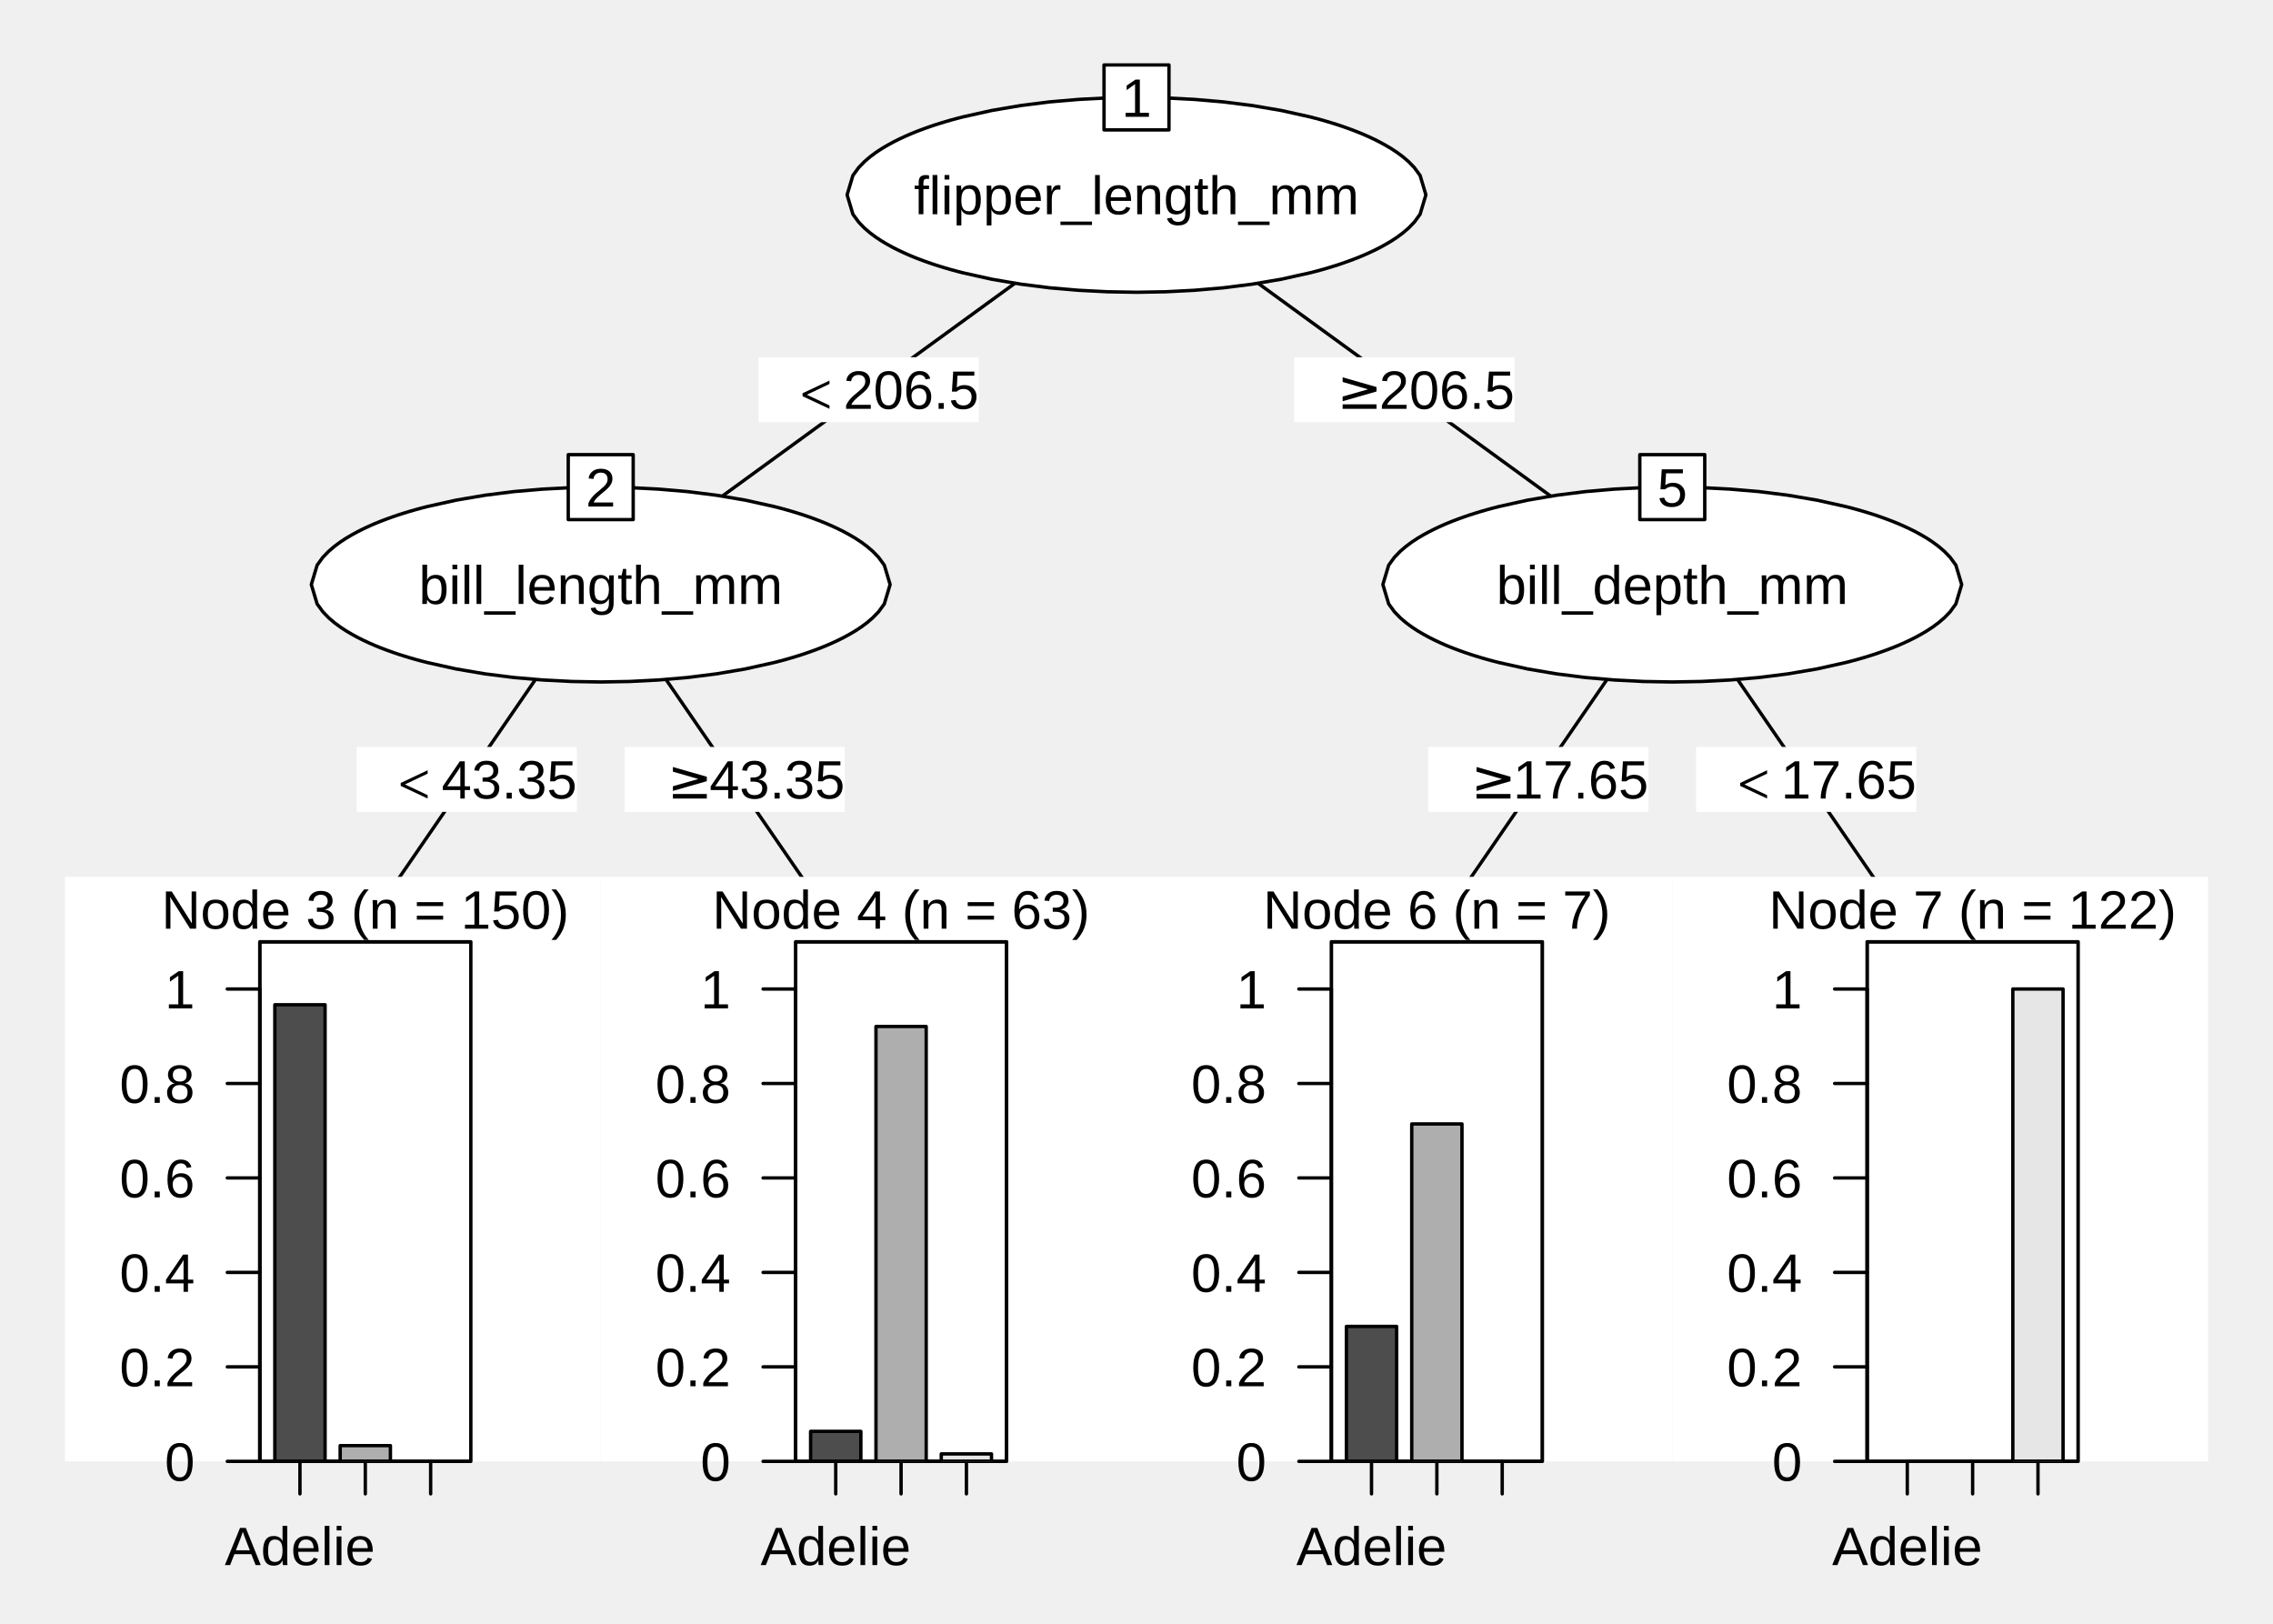
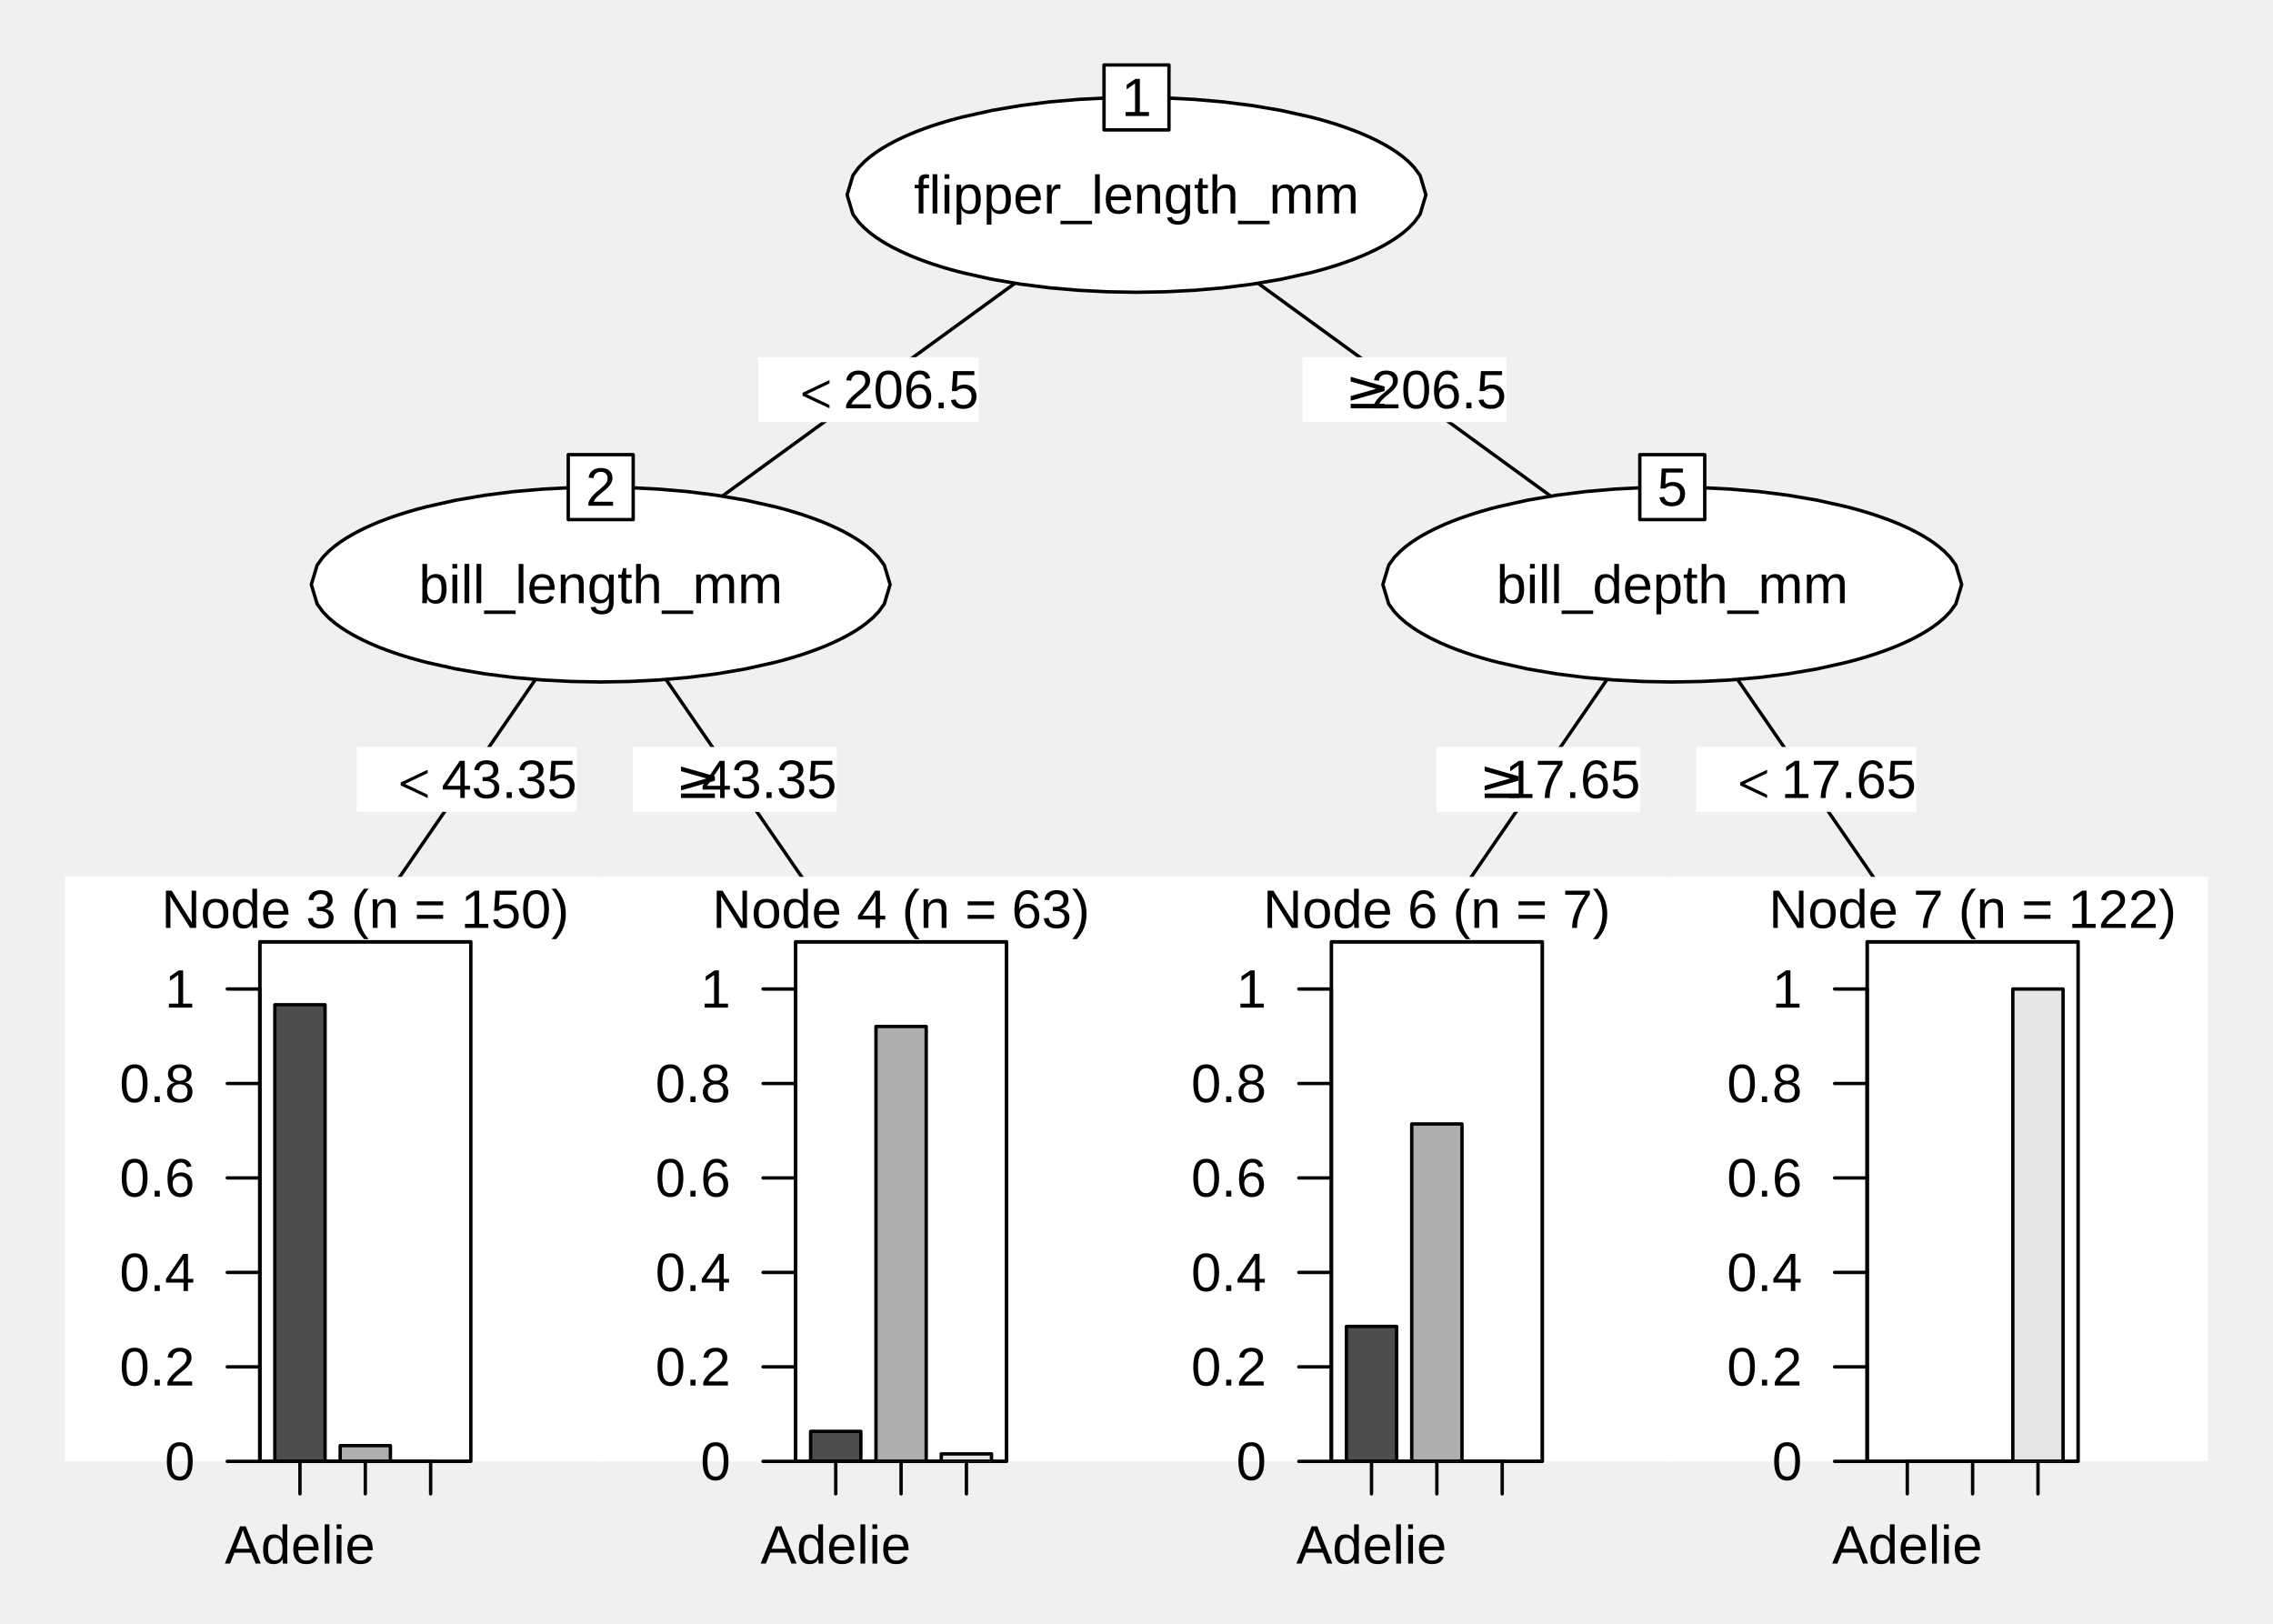
<svg xmlns="http://www.w3.org/2000/svg" width="504.00pt" height="360.00pt" viewBox="0 0 504.00 360.00">
  <g class="svglite">
    <defs>
      <style type="text/css">
    .svglite line, .svglite polyline, .svglite polygon, .svglite path, .svglite rect, .svglite circle {
      fill: none;
      stroke: #000000;
      stroke-linecap: round;
      stroke-linejoin: round;
      stroke-miterlimit: 10.00;
    }
    .svglite text {
      white-space: pre;
    }
    .svglite g.glyphgroup path {
      fill: inherit;
      stroke: none;
    }
  </style>
    </defs>
    <rect width="100%" height="100%" style="stroke: none; fill: none;" />
    <defs>
      <clipPath id="cpMC4wMHw1MDQuMDB8MC4wMHwzNjAuMDA=">
        <rect x="0.00" y="0.00" width="504.00" height="360.00" />
      </clipPath>
    </defs>
    <g clip-path="url(#cpMC4wMHw1MDQuMDB8MC4wMHwzNjAuMDA=)">
      <polyline points="252.00,43.20 133.20,129.60 " style="stroke-width: 0.75;" />
      <polyline points="252.00,43.20 370.80,129.60 " style="stroke-width: 0.75;" />
      <polygon points="187.83,43.20 189.12,38.90 190.40,37.15 191.68,35.83 192.97,34.73 194.25,33.78 195.53,32.94 196.82,32.18 198.10,31.48 199.38,30.84 200.67,30.24 201.95,29.68 203.23,29.16 204.52,28.67 205.80,28.21 207.08,27.77 208.37,27.36 209.65,26.97 210.93,26.60 212.22,26.25 213.50,25.92 213.50,25.92 219.92,24.49 226.33,23.40 232.75,22.59 239.17,22.04 245.58,21.71 252.00,21.60 258.42,21.71 264.83,22.04 271.25,22.59 277.67,23.40 284.08,24.49 290.50,25.92 290.50,25.92 291.78,26.25 293.07,26.60 294.35,26.97 295.63,27.36 296.92,27.77 298.20,28.21 299.48,28.67 300.77,29.16 302.05,29.68 303.33,30.24 304.62,30.84 305.90,31.48 307.18,32.18 308.47,32.94 309.75,33.78 311.03,34.73 312.32,35.83 313.60,37.15 314.88,38.90 316.17,43.20 316.17,43.20 314.88,47.50 313.60,49.25 312.32,50.57 311.03,51.67 309.75,52.62 308.47,53.46 307.18,54.22 305.90,54.92 304.62,55.56 303.33,56.16 302.05,56.72 300.77,57.24 299.48,57.73 298.20,58.19 296.92,58.63 295.63,59.04 294.35,59.43 293.07,59.80 291.78,60.15 290.50,60.48 290.50,60.48 284.08,61.91 277.67,63.00 271.25,63.81 264.83,64.36 258.42,64.69 252.00,64.80 245.58,64.69 239.17,64.36 232.75,63.81 226.33,63.00 219.92,61.91 213.50,60.48 213.50,60.48 212.22,60.15 210.93,59.80 209.65,59.43 208.37,59.04 207.08,58.63 205.80,58.19 204.52,57.73 203.23,57.24 201.95,56.72 200.67,56.16 199.38,55.56 198.10,54.92 196.82,54.22 195.53,53.46 194.25,52.62 192.97,51.67 191.68,50.57 190.40,49.25 189.12,47.50 187.83,43.20 " style="stroke-width: 0.75; fill: #FFFFFF;" />
-       <text x="252.00" y="47.50" text-anchor="middle" style="font-size: 12.00px; font-family: &quot;Arial&quot;;" textLength="98.72px" lengthAdjust="spacingAndGlyphs">flipper_length_mm</text>
+       <text x="252.00" y="47.33" text-anchor="middle" style="font-size: 12.00px; font-family: &quot;Liberation Sans&quot;;" textLength="98.72px" lengthAdjust="spacingAndGlyphs">flipper_length_mm</text>
      <rect x="244.80" y="14.40" width="14.40" height="14.40" style="stroke-width: 0.75; fill: #FFFFFF;" />
-       <text x="252.00" y="25.90" text-anchor="middle" style="font-size: 12.00px; font-family: &quot;Arial&quot;;" textLength="6.67px" lengthAdjust="spacingAndGlyphs">1</text>
+       <text x="252.00" y="25.73" text-anchor="middle" style="font-size: 12.00px; font-family: &quot;Liberation Sans&quot;;" textLength="6.67px" lengthAdjust="spacingAndGlyphs">1</text>
      <rect x="168.18" y="79.20" width="48.83" height="14.40" style="stroke-width: 0.75; stroke: none; fill: #FFFFFF;" />
-       <text x="177.64" y="90.64" style="font-size: 12.00px; font-family: &quot;Symbol&quot;;" textLength="6.59px" lengthAdjust="spacingAndGlyphs">&lt;</text>
-       <text x="187.00" y="90.64" style="font-size: 12.00px; font-family: &quot;Arial&quot;;" textLength="30.02px" lengthAdjust="spacingAndGlyphs">206.5</text>
-       <rect x="286.98" y="79.20" width="48.83" height="14.40" style="stroke-width: 0.75; stroke: none; fill: #FFFFFF;" />
-       <text x="296.44" y="90.64" style="font-size: 12.00px; font-family: &quot;Symbol&quot;;" textLength="6.59px" lengthAdjust="spacingAndGlyphs">≥</text>
-       <text x="305.80" y="90.64" style="font-size: 12.00px; font-family: &quot;Arial&quot;;" textLength="30.02px" lengthAdjust="spacingAndGlyphs">206.5</text>
+       <text x="177.64" y="90.53" style="font-size: 12.00px; font-family: &quot;Standard Symbols PS&quot;;" textLength="6.59px" lengthAdjust="spacingAndGlyphs">&lt;</text>
+       <text x="187.00" y="90.53" style="font-size: 12.00px; font-family: &quot;Liberation Sans&quot;;" textLength="30.02px" lengthAdjust="spacingAndGlyphs">206.5</text>
+       <rect x="288.78" y="79.20" width="45.25" height="14.40" style="stroke-width: 0.75; stroke: none; fill: #FFFFFF;" />
+       <text x="298.23" y="90.53" style="font-size: 12.00px; font-family: &quot;Standard Symbols PS&quot;;" textLength="6.59px" lengthAdjust="spacingAndGlyphs">≥</text>
+       <text x="304.01" y="90.53" style="font-size: 12.00px; font-family: &quot;Liberation Sans&quot;;" textLength="30.02px" lengthAdjust="spacingAndGlyphs">206.5</text>
      <polyline points="133.20,129.60 73.80,216.00 " style="stroke-width: 0.75;" />
      <polyline points="133.20,129.60 192.60,216.00 " style="stroke-width: 0.75;" />
      <polygon points="69.03,129.60 70.32,125.30 71.60,123.55 72.88,122.23 74.17,121.13 75.45,120.18 76.73,119.34 78.02,118.58 79.30,117.88 80.58,117.24 81.87,116.64 83.15,116.08 84.43,115.56 85.72,115.07 87.00,114.61 88.28,114.17 89.57,113.76 90.85,113.37 92.13,113.00 93.42,112.65 94.70,112.32 94.70,112.32 101.12,110.89 107.53,109.80 113.95,108.99 120.37,108.44 126.78,108.11 133.20,108.00 139.62,108.11 146.03,108.44 152.45,108.99 158.87,109.80 165.28,110.89 171.70,112.32 171.70,112.32 172.98,112.65 174.27,113.00 175.55,113.37 176.83,113.76 178.12,114.17 179.40,114.61 180.68,115.07 181.97,115.56 183.25,116.08 184.53,116.64 185.82,117.24 187.10,117.88 188.38,118.58 189.67,119.34 190.95,120.18 192.23,121.13 193.52,122.23 194.80,123.55 196.08,125.30 197.37,129.60 197.37,129.60 196.08,133.90 194.80,135.65 193.52,136.97 192.23,138.07 190.95,139.02 189.67,139.86 188.38,140.62 187.10,141.32 185.82,141.96 184.53,142.56 183.25,143.12 181.97,143.64 180.68,144.13 179.40,144.59 178.12,145.03 176.83,145.44 175.55,145.83 174.27,146.20 172.98,146.55 171.70,146.88 171.70,146.88 165.28,148.31 158.87,149.40 152.45,150.21 146.03,150.76 139.62,151.09 133.20,151.20 126.78,151.09 120.37,150.76 113.95,150.21 107.53,149.40 101.12,148.31 94.70,146.88 94.70,146.88 93.42,146.55 92.13,146.20 90.85,145.83 89.57,145.44 88.28,145.03 87.00,144.59 85.72,144.13 84.43,143.64 83.15,143.12 81.87,142.56 80.58,141.96 79.30,141.32 78.02,140.62 76.73,139.86 75.45,139.02 74.17,138.07 72.88,136.97 71.60,135.65 70.32,133.90 69.03,129.60 " style="stroke-width: 0.75; fill: #FFFFFF;" />
-       <text x="133.20" y="133.90" text-anchor="middle" style="font-size: 12.00px; font-family: &quot;Arial&quot;;" textLength="80.72px" lengthAdjust="spacingAndGlyphs">bill_length_mm</text>
+       <text x="133.20" y="133.73" text-anchor="middle" style="font-size: 12.00px; font-family: &quot;Liberation Sans&quot;;" textLength="80.72px" lengthAdjust="spacingAndGlyphs">bill_length_mm</text>
      <rect x="126.00" y="100.80" width="14.40" height="14.40" style="stroke-width: 0.75; fill: #FFFFFF;" />
-       <text x="133.20" y="112.30" text-anchor="middle" style="font-size: 12.00px; font-family: &quot;Arial&quot;;" textLength="6.67px" lengthAdjust="spacingAndGlyphs">2</text>
+       <text x="133.20" y="112.13" text-anchor="middle" style="font-size: 12.00px; font-family: &quot;Liberation Sans&quot;;" textLength="6.67px" lengthAdjust="spacingAndGlyphs">2</text>
      <rect x="79.08" y="165.60" width="48.83" height="14.40" style="stroke-width: 0.75; stroke: none; fill: #FFFFFF;" />
-       <text x="88.54" y="177.04" style="font-size: 12.00px; font-family: &quot;Symbol&quot;;" textLength="6.59px" lengthAdjust="spacingAndGlyphs">&lt;</text>
-       <text x="97.90" y="177.04" style="font-size: 12.00px; font-family: &quot;Arial&quot;;" textLength="30.02px" lengthAdjust="spacingAndGlyphs">43.35</text>
-       <rect x="138.48" y="165.60" width="48.83" height="14.40" style="stroke-width: 0.75; stroke: none; fill: #FFFFFF;" />
-       <text x="147.94" y="177.04" style="font-size: 12.00px; font-family: &quot;Symbol&quot;;" textLength="6.59px" lengthAdjust="spacingAndGlyphs">≥</text>
-       <text x="157.30" y="177.04" style="font-size: 12.00px; font-family: &quot;Arial&quot;;" textLength="30.02px" lengthAdjust="spacingAndGlyphs">43.35</text>
+       <text x="88.54" y="176.93" style="font-size: 12.00px; font-family: &quot;Standard Symbols PS&quot;;" textLength="6.59px" lengthAdjust="spacingAndGlyphs">&lt;</text>
+       <text x="97.90" y="176.93" style="font-size: 12.00px; font-family: &quot;Liberation Sans&quot;;" textLength="30.02px" lengthAdjust="spacingAndGlyphs">43.35</text>
+       <rect x="140.28" y="165.60" width="45.25" height="14.40" style="stroke-width: 0.75; stroke: none; fill: #FFFFFF;" />
+       <text x="149.73" y="176.93" style="font-size: 12.00px; font-family: &quot;Standard Symbols PS&quot;;" textLength="6.59px" lengthAdjust="spacingAndGlyphs">≥</text>
+       <text x="155.51" y="176.93" style="font-size: 12.00px; font-family: &quot;Liberation Sans&quot;;" textLength="30.02px" lengthAdjust="spacingAndGlyphs">43.35</text>
      <rect x="14.40" y="194.40" width="118.80" height="129.60" style="stroke-width: 0.75; stroke: none; fill: #FFFFFF;" />
-       <text x="81.00" y="205.90" text-anchor="middle" style="font-size: 12.00px; font-family: &quot;Arial&quot;;" textLength="90.38px" lengthAdjust="spacingAndGlyphs">Node 3 (n = 150)</text>
+       <text x="81.00" y="205.73" text-anchor="middle" style="font-size: 12.00px; font-family: &quot;Liberation Sans&quot;;" textLength="90.38px" lengthAdjust="spacingAndGlyphs">Node 3 (n = 150)</text>
      <polyline points="66.51,324.00 95.49,324.00 " style="stroke-width: 0.75;" />
      <line x1="66.51" y1="324.00" x2="66.51" y2="331.20" style="stroke-width: 0.75;" />
      <line x1="81.00" y1="324.00" x2="81.00" y2="331.20" style="stroke-width: 0.75;" />
      <line x1="95.49" y1="324.00" x2="95.49" y2="331.20" style="stroke-width: 0.75;" />
-       <text x="66.51" y="347.00" text-anchor="middle" style="font-size: 12.00px; font-family: &quot;Arial&quot;;" textLength="33.36px" lengthAdjust="spacingAndGlyphs">Adelie</text>
+       <text x="66.51" y="346.66" text-anchor="middle" style="font-size: 12.00px; font-family: &quot;Liberation Sans&quot;;" textLength="33.36px" lengthAdjust="spacingAndGlyphs">Adelie</text>
      <polyline points="57.60,324.00 57.60,219.27 " style="stroke-width: 0.75;" />
      <line x1="57.60" y1="324.00" x2="50.40" y2="324.00" style="stroke-width: 0.75;" />
      <line x1="57.60" y1="303.05" x2="50.40" y2="303.05" style="stroke-width: 0.75;" />
      <line x1="57.60" y1="282.11" x2="50.40" y2="282.11" style="stroke-width: 0.75;" />
      <line x1="57.60" y1="261.16" x2="50.40" y2="261.16" style="stroke-width: 0.75;" />
      <line x1="57.60" y1="240.22" x2="50.40" y2="240.22" style="stroke-width: 0.75;" />
      <line x1="57.60" y1="219.27" x2="50.40" y2="219.27" style="stroke-width: 0.75;" />
-       <text x="43.20" y="328.30" text-anchor="end" style="font-size: 12.00px; font-family: &quot;Arial&quot;;" textLength="6.67px" lengthAdjust="spacingAndGlyphs">0</text>
-       <text x="43.20" y="307.35" text-anchor="end" style="font-size: 12.00px; font-family: &quot;Arial&quot;;" textLength="16.67px" lengthAdjust="spacingAndGlyphs">0.2</text>
-       <text x="43.20" y="286.41" text-anchor="end" style="font-size: 12.00px; font-family: &quot;Arial&quot;;" textLength="16.67px" lengthAdjust="spacingAndGlyphs">0.4</text>
-       <text x="43.20" y="265.46" text-anchor="end" style="font-size: 12.00px; font-family: &quot;Arial&quot;;" textLength="16.67px" lengthAdjust="spacingAndGlyphs">0.6</text>
-       <text x="43.20" y="244.52" text-anchor="end" style="font-size: 12.00px; font-family: &quot;Arial&quot;;" textLength="16.67px" lengthAdjust="spacingAndGlyphs">0.8</text>
-       <text x="43.20" y="223.57" text-anchor="end" style="font-size: 12.00px; font-family: &quot;Arial&quot;;" textLength="6.67px" lengthAdjust="spacingAndGlyphs">1</text>
+       <text x="43.20" y="328.13" text-anchor="end" style="font-size: 12.00px; font-family: &quot;Liberation Sans&quot;;" textLength="6.67px" lengthAdjust="spacingAndGlyphs">0</text>
+       <text x="43.20" y="307.18" text-anchor="end" style="font-size: 12.00px; font-family: &quot;Liberation Sans&quot;;" textLength="16.67px" lengthAdjust="spacingAndGlyphs">0.2</text>
+       <text x="43.20" y="286.24" text-anchor="end" style="font-size: 12.00px; font-family: &quot;Liberation Sans&quot;;" textLength="16.67px" lengthAdjust="spacingAndGlyphs">0.4</text>
+       <text x="43.20" y="265.29" text-anchor="end" style="font-size: 12.00px; font-family: &quot;Liberation Sans&quot;;" textLength="16.67px" lengthAdjust="spacingAndGlyphs">0.6</text>
+       <text x="43.20" y="244.35" text-anchor="end" style="font-size: 12.00px; font-family: &quot;Liberation Sans&quot;;" textLength="16.67px" lengthAdjust="spacingAndGlyphs">0.8</text>
+       <text x="43.20" y="223.40" text-anchor="end" style="font-size: 12.00px; font-family: &quot;Liberation Sans&quot;;" textLength="6.67px" lengthAdjust="spacingAndGlyphs">1</text>
      <rect x="57.60" y="208.80" width="46.80" height="115.20" style="stroke-width: 0.75;" />
    </g>
    <defs>
      <clipPath id="cpNTcuNjB8MTA0LjQwfDIwOC44MHwzMjQuMDA=">
        <rect x="57.60" y="208.80" width="46.80" height="115.20" />
      </clipPath>
    </defs>
    <g clip-path="url(#cpNTcuNjB8MTA0LjQwfDIwOC44MHwzMjQuMDA=)">
      <rect x="60.94" y="222.76" width="11.14" height="101.24" style="stroke-width: 0.75; fill: #4D4D4D;" />
      <rect x="75.43" y="320.51" width="11.14" height="3.49" style="stroke-width: 0.75; fill: #AEAEAE;" />
      <rect x="89.91" y="324.00" width="11.14" height="0.00" style="stroke-width: 0.75; fill: #E6E6E6;" />
      <rect x="57.60" y="208.80" width="46.80" height="115.20" style="stroke-width: 0.75;" />
    </g>
    <g clip-path="url(#cpMC4wMHw1MDQuMDB8MC4wMHwzNjAuMDA=)">
      <rect x="133.20" y="194.40" width="118.80" height="129.60" style="stroke-width: 0.75; stroke: none; fill: #FFFFFF;" />
-       <text x="199.80" y="205.90" text-anchor="middle" style="font-size: 12.00px; font-family: &quot;Arial&quot;;" textLength="83.70px" lengthAdjust="spacingAndGlyphs">Node 4 (n = 63)</text>
+       <text x="199.80" y="205.73" text-anchor="middle" style="font-size: 12.00px; font-family: &quot;Liberation Sans&quot;;" textLength="83.70px" lengthAdjust="spacingAndGlyphs">Node 4 (n = 63)</text>
      <polyline points="185.31,324.00 214.29,324.00 " style="stroke-width: 0.75;" />
      <line x1="185.31" y1="324.00" x2="185.31" y2="331.20" style="stroke-width: 0.75;" />
      <line x1="199.80" y1="324.00" x2="199.80" y2="331.20" style="stroke-width: 0.75;" />
      <line x1="214.29" y1="324.00" x2="214.29" y2="331.20" style="stroke-width: 0.75;" />
-       <text x="185.31" y="347.00" text-anchor="middle" style="font-size: 12.00px; font-family: &quot;Arial&quot;;" textLength="33.36px" lengthAdjust="spacingAndGlyphs">Adelie</text>
+       <text x="185.31" y="346.66" text-anchor="middle" style="font-size: 12.00px; font-family: &quot;Liberation Sans&quot;;" textLength="33.36px" lengthAdjust="spacingAndGlyphs">Adelie</text>
      <polyline points="176.40,324.00 176.40,219.27 " style="stroke-width: 0.75;" />
      <line x1="176.40" y1="324.00" x2="169.20" y2="324.00" style="stroke-width: 0.75;" />
      <line x1="176.40" y1="303.05" x2="169.20" y2="303.05" style="stroke-width: 0.75;" />
      <line x1="176.40" y1="282.11" x2="169.20" y2="282.11" style="stroke-width: 0.75;" />
      <line x1="176.40" y1="261.16" x2="169.20" y2="261.16" style="stroke-width: 0.75;" />
      <line x1="176.40" y1="240.22" x2="169.20" y2="240.22" style="stroke-width: 0.75;" />
      <line x1="176.40" y1="219.27" x2="169.20" y2="219.27" style="stroke-width: 0.75;" />
-       <text x="162.00" y="328.30" text-anchor="end" style="font-size: 12.00px; font-family: &quot;Arial&quot;;" textLength="6.67px" lengthAdjust="spacingAndGlyphs">0</text>
-       <text x="162.00" y="307.35" text-anchor="end" style="font-size: 12.00px; font-family: &quot;Arial&quot;;" textLength="16.67px" lengthAdjust="spacingAndGlyphs">0.2</text>
-       <text x="162.00" y="286.41" text-anchor="end" style="font-size: 12.00px; font-family: &quot;Arial&quot;;" textLength="16.67px" lengthAdjust="spacingAndGlyphs">0.4</text>
-       <text x="162.00" y="265.46" text-anchor="end" style="font-size: 12.00px; font-family: &quot;Arial&quot;;" textLength="16.67px" lengthAdjust="spacingAndGlyphs">0.6</text>
-       <text x="162.00" y="244.52" text-anchor="end" style="font-size: 12.00px; font-family: &quot;Arial&quot;;" textLength="16.67px" lengthAdjust="spacingAndGlyphs">0.8</text>
-       <text x="162.00" y="223.57" text-anchor="end" style="font-size: 12.00px; font-family: &quot;Arial&quot;;" textLength="6.67px" lengthAdjust="spacingAndGlyphs">1</text>
+       <text x="162.00" y="328.13" text-anchor="end" style="font-size: 12.00px; font-family: &quot;Liberation Sans&quot;;" textLength="6.67px" lengthAdjust="spacingAndGlyphs">0</text>
+       <text x="162.00" y="307.18" text-anchor="end" style="font-size: 12.00px; font-family: &quot;Liberation Sans&quot;;" textLength="16.67px" lengthAdjust="spacingAndGlyphs">0.2</text>
+       <text x="162.00" y="286.24" text-anchor="end" style="font-size: 12.00px; font-family: &quot;Liberation Sans&quot;;" textLength="16.67px" lengthAdjust="spacingAndGlyphs">0.4</text>
+       <text x="162.00" y="265.29" text-anchor="end" style="font-size: 12.00px; font-family: &quot;Liberation Sans&quot;;" textLength="16.67px" lengthAdjust="spacingAndGlyphs">0.6</text>
+       <text x="162.00" y="244.35" text-anchor="end" style="font-size: 12.00px; font-family: &quot;Liberation Sans&quot;;" textLength="16.67px" lengthAdjust="spacingAndGlyphs">0.8</text>
+       <text x="162.00" y="223.40" text-anchor="end" style="font-size: 12.00px; font-family: &quot;Liberation Sans&quot;;" textLength="6.67px" lengthAdjust="spacingAndGlyphs">1</text>
      <rect x="176.40" y="208.80" width="46.80" height="115.20" style="stroke-width: 0.75;" />
    </g>
    <defs>
      <clipPath id="cpMTc2LjQwfDIyMy4yMHwyMDguODB8MzI0LjAw">
        <rect x="176.40" y="208.80" width="46.80" height="115.20" />
      </clipPath>
    </defs>
    <g clip-path="url(#cpMTc2LjQwfDIyMy4yMHwyMDguODB8MzI0LjAw)">
      <rect x="179.74" y="317.35" width="11.14" height="6.65" style="stroke-width: 0.75; fill: #4D4D4D;" />
      <rect x="194.23" y="227.58" width="11.14" height="96.42" style="stroke-width: 0.75; fill: #AEAEAE;" />
      <rect x="208.71" y="322.34" width="11.14" height="1.66" style="stroke-width: 0.75; fill: #E6E6E6;" />
      <rect x="176.40" y="208.80" width="46.80" height="115.20" style="stroke-width: 0.75;" />
    </g>
    <g clip-path="url(#cpMC4wMHw1MDQuMDB8MC4wMHwzNjAuMDA=)">
      <polyline points="370.80,129.60 311.40,216.00 " style="stroke-width: 0.75;" />
      <polyline points="370.80,129.60 430.20,216.00 " style="stroke-width: 0.75;" />
      <polygon points="306.63,129.60 307.92,125.30 309.20,123.55 310.48,122.23 311.77,121.13 313.05,120.18 314.33,119.34 315.62,118.58 316.90,117.88 318.18,117.24 319.47,116.64 320.75,116.08 322.03,115.56 323.32,115.07 324.60,114.61 325.88,114.17 327.17,113.76 328.45,113.37 329.73,113.00 331.02,112.65 332.30,112.32 332.30,112.32 338.72,110.89 345.13,109.80 351.55,108.99 357.97,108.44 364.38,108.11 370.80,108.00 377.22,108.11 383.63,108.44 390.05,108.99 396.47,109.80 402.88,110.89 409.30,112.32 409.30,112.32 410.58,112.65 411.87,113.00 413.15,113.37 414.43,113.76 415.72,114.17 417.00,114.61 418.28,115.07 419.57,115.56 420.85,116.08 422.13,116.64 423.42,117.24 424.70,117.88 425.98,118.58 427.27,119.34 428.55,120.18 429.83,121.13 431.12,122.23 432.40,123.55 433.68,125.30 434.97,129.60 434.97,129.60 433.68,133.90 432.40,135.65 431.12,136.97 429.83,138.07 428.55,139.02 427.27,139.86 425.98,140.62 424.70,141.32 423.42,141.96 422.13,142.56 420.85,143.12 419.57,143.64 418.28,144.13 417.00,144.59 415.72,145.03 414.43,145.44 413.15,145.83 411.87,146.20 410.58,146.55 409.30,146.88 409.30,146.88 402.88,148.31 396.47,149.40 390.05,150.21 383.63,150.76 377.22,151.09 370.80,151.20 364.38,151.09 357.97,150.76 351.55,150.21 345.13,149.40 338.72,148.31 332.30,146.88 332.30,146.88 331.02,146.55 329.73,146.20 328.45,145.83 327.17,145.44 325.88,145.03 324.60,144.59 323.32,144.13 322.03,143.64 320.75,143.12 319.47,142.56 318.18,141.96 316.90,141.32 315.62,140.62 314.33,139.86 313.05,139.02 311.77,138.07 310.48,136.97 309.20,135.65 307.92,133.90 306.63,129.60 " style="stroke-width: 0.75; fill: #FFFFFF;" />
-       <text x="370.80" y="133.90" text-anchor="middle" style="font-size: 12.00px; font-family: &quot;Arial&quot;;" textLength="78.05px" lengthAdjust="spacingAndGlyphs">bill_depth_mm</text>
+       <text x="370.80" y="133.73" text-anchor="middle" style="font-size: 12.00px; font-family: &quot;Liberation Sans&quot;;" textLength="78.05px" lengthAdjust="spacingAndGlyphs">bill_depth_mm</text>
      <rect x="363.60" y="100.80" width="14.40" height="14.40" style="stroke-width: 0.75; fill: #FFFFFF;" />
-       <text x="370.80" y="112.30" text-anchor="middle" style="font-size: 12.00px; font-family: &quot;Arial&quot;;" textLength="6.67px" lengthAdjust="spacingAndGlyphs">5</text>
-       <rect x="316.68" y="165.60" width="48.83" height="14.40" style="stroke-width: 0.75; stroke: none; fill: #FFFFFF;" />
-       <text x="326.14" y="177.04" style="font-size: 12.00px; font-family: &quot;Symbol&quot;;" textLength="6.59px" lengthAdjust="spacingAndGlyphs">≥</text>
-       <text x="335.50" y="177.04" style="font-size: 12.00px; font-family: &quot;Arial&quot;;" textLength="30.02px" lengthAdjust="spacingAndGlyphs">17.65</text>
+       <text x="370.80" y="112.13" text-anchor="middle" style="font-size: 12.00px; font-family: &quot;Liberation Sans&quot;;" textLength="6.67px" lengthAdjust="spacingAndGlyphs">5</text>
+       <rect x="318.48" y="165.60" width="45.25" height="14.40" style="stroke-width: 0.75; stroke: none; fill: #FFFFFF;" />
+       <text x="327.93" y="176.93" style="font-size: 12.00px; font-family: &quot;Standard Symbols PS&quot;;" textLength="6.59px" lengthAdjust="spacingAndGlyphs">≥</text>
+       <text x="333.71" y="176.93" style="font-size: 12.00px; font-family: &quot;Liberation Sans&quot;;" textLength="30.02px" lengthAdjust="spacingAndGlyphs">17.65</text>
      <rect x="376.08" y="165.60" width="48.83" height="14.40" style="stroke-width: 0.75; stroke: none; fill: #FFFFFF;" />
-       <text x="385.54" y="177.04" style="font-size: 12.00px; font-family: &quot;Symbol&quot;;" textLength="6.59px" lengthAdjust="spacingAndGlyphs">&lt;</text>
-       <text x="394.90" y="177.04" style="font-size: 12.00px; font-family: &quot;Arial&quot;;" textLength="30.02px" lengthAdjust="spacingAndGlyphs">17.65</text>
+       <text x="385.54" y="176.93" style="font-size: 12.00px; font-family: &quot;Standard Symbols PS&quot;;" textLength="6.59px" lengthAdjust="spacingAndGlyphs">&lt;</text>
+       <text x="394.90" y="176.93" style="font-size: 12.00px; font-family: &quot;Liberation Sans&quot;;" textLength="30.02px" lengthAdjust="spacingAndGlyphs">17.65</text>
      <rect x="252.00" y="194.40" width="118.80" height="129.60" style="stroke-width: 0.75; stroke: none; fill: #FFFFFF;" />
-       <text x="318.60" y="205.90" text-anchor="middle" style="font-size: 12.00px; font-family: &quot;Arial&quot;;" textLength="77.03px" lengthAdjust="spacingAndGlyphs">Node 6 (n = 7)</text>
+       <text x="318.60" y="205.73" text-anchor="middle" style="font-size: 12.00px; font-family: &quot;Liberation Sans&quot;;" textLength="77.03px" lengthAdjust="spacingAndGlyphs">Node 6 (n = 7)</text>
      <polyline points="304.11,324.00 333.09,324.00 " style="stroke-width: 0.75;" />
      <line x1="304.11" y1="324.00" x2="304.11" y2="331.20" style="stroke-width: 0.75;" />
      <line x1="318.60" y1="324.00" x2="318.60" y2="331.20" style="stroke-width: 0.75;" />
      <line x1="333.09" y1="324.00" x2="333.09" y2="331.20" style="stroke-width: 0.75;" />
-       <text x="304.11" y="347.00" text-anchor="middle" style="font-size: 12.00px; font-family: &quot;Arial&quot;;" textLength="33.36px" lengthAdjust="spacingAndGlyphs">Adelie</text>
+       <text x="304.11" y="346.66" text-anchor="middle" style="font-size: 12.00px; font-family: &quot;Liberation Sans&quot;;" textLength="33.36px" lengthAdjust="spacingAndGlyphs">Adelie</text>
      <polyline points="295.20,324.00 295.20,219.27 " style="stroke-width: 0.75;" />
      <line x1="295.20" y1="324.00" x2="288.00" y2="324.00" style="stroke-width: 0.75;" />
      <line x1="295.20" y1="303.05" x2="288.00" y2="303.05" style="stroke-width: 0.75;" />
      <line x1="295.20" y1="282.11" x2="288.00" y2="282.11" style="stroke-width: 0.75;" />
      <line x1="295.20" y1="261.16" x2="288.00" y2="261.16" style="stroke-width: 0.75;" />
      <line x1="295.20" y1="240.22" x2="288.00" y2="240.22" style="stroke-width: 0.75;" />
      <line x1="295.20" y1="219.27" x2="288.00" y2="219.27" style="stroke-width: 0.75;" />
-       <text x="280.80" y="328.30" text-anchor="end" style="font-size: 12.00px; font-family: &quot;Arial&quot;;" textLength="6.67px" lengthAdjust="spacingAndGlyphs">0</text>
-       <text x="280.80" y="307.35" text-anchor="end" style="font-size: 12.00px; font-family: &quot;Arial&quot;;" textLength="16.67px" lengthAdjust="spacingAndGlyphs">0.2</text>
-       <text x="280.80" y="286.41" text-anchor="end" style="font-size: 12.00px; font-family: &quot;Arial&quot;;" textLength="16.67px" lengthAdjust="spacingAndGlyphs">0.4</text>
-       <text x="280.80" y="265.46" text-anchor="end" style="font-size: 12.00px; font-family: &quot;Arial&quot;;" textLength="16.67px" lengthAdjust="spacingAndGlyphs">0.6</text>
-       <text x="280.80" y="244.52" text-anchor="end" style="font-size: 12.00px; font-family: &quot;Arial&quot;;" textLength="16.67px" lengthAdjust="spacingAndGlyphs">0.8</text>
-       <text x="280.80" y="223.57" text-anchor="end" style="font-size: 12.00px; font-family: &quot;Arial&quot;;" textLength="6.67px" lengthAdjust="spacingAndGlyphs">1</text>
+       <text x="280.80" y="328.13" text-anchor="end" style="font-size: 12.00px; font-family: &quot;Liberation Sans&quot;;" textLength="6.67px" lengthAdjust="spacingAndGlyphs">0</text>
+       <text x="280.80" y="307.18" text-anchor="end" style="font-size: 12.00px; font-family: &quot;Liberation Sans&quot;;" textLength="16.67px" lengthAdjust="spacingAndGlyphs">0.2</text>
+       <text x="280.80" y="286.24" text-anchor="end" style="font-size: 12.00px; font-family: &quot;Liberation Sans&quot;;" textLength="16.67px" lengthAdjust="spacingAndGlyphs">0.4</text>
+       <text x="280.80" y="265.29" text-anchor="end" style="font-size: 12.00px; font-family: &quot;Liberation Sans&quot;;" textLength="16.67px" lengthAdjust="spacingAndGlyphs">0.6</text>
+       <text x="280.80" y="244.35" text-anchor="end" style="font-size: 12.00px; font-family: &quot;Liberation Sans&quot;;" textLength="16.67px" lengthAdjust="spacingAndGlyphs">0.8</text>
+       <text x="280.80" y="223.40" text-anchor="end" style="font-size: 12.00px; font-family: &quot;Liberation Sans&quot;;" textLength="6.67px" lengthAdjust="spacingAndGlyphs">1</text>
      <rect x="295.20" y="208.80" width="46.80" height="115.20" style="stroke-width: 0.75;" />
    </g>
    <defs>
      <clipPath id="cpMjk1LjIwfDM0Mi4wMHwyMDguODB8MzI0LjAw">
        <rect x="295.20" y="208.80" width="46.80" height="115.20" />
      </clipPath>
    </defs>
    <g clip-path="url(#cpMjk1LjIwfDM0Mi4wMHwyMDguODB8MzI0LjAw)">
      <rect x="298.54" y="294.08" width="11.14" height="29.92" style="stroke-width: 0.75; fill: #4D4D4D;" />
      <rect x="313.03" y="249.19" width="11.14" height="74.81" style="stroke-width: 0.75; fill: #AEAEAE;" />
      <rect x="327.51" y="324.00" width="11.14" height="0.00" style="stroke-width: 0.75; fill: #E6E6E6;" />
      <rect x="295.20" y="208.80" width="46.80" height="115.20" style="stroke-width: 0.75;" />
    </g>
    <g clip-path="url(#cpMC4wMHw1MDQuMDB8MC4wMHwzNjAuMDA=)">
      <rect x="370.80" y="194.40" width="118.80" height="129.60" style="stroke-width: 0.75; stroke: none; fill: #FFFFFF;" />
-       <text x="437.40" y="205.90" text-anchor="middle" style="font-size: 12.00px; font-family: &quot;Arial&quot;;" textLength="90.38px" lengthAdjust="spacingAndGlyphs">Node 7 (n = 122)</text>
+       <text x="437.40" y="205.73" text-anchor="middle" style="font-size: 12.00px; font-family: &quot;Liberation Sans&quot;;" textLength="90.38px" lengthAdjust="spacingAndGlyphs">Node 7 (n = 122)</text>
      <polyline points="422.91,324.00 451.89,324.00 " style="stroke-width: 0.75;" />
      <line x1="422.91" y1="324.00" x2="422.91" y2="331.20" style="stroke-width: 0.75;" />
      <line x1="437.40" y1="324.00" x2="437.40" y2="331.20" style="stroke-width: 0.75;" />
      <line x1="451.89" y1="324.00" x2="451.89" y2="331.20" style="stroke-width: 0.75;" />
-       <text x="422.91" y="347.00" text-anchor="middle" style="font-size: 12.00px; font-family: &quot;Arial&quot;;" textLength="33.36px" lengthAdjust="spacingAndGlyphs">Adelie</text>
+       <text x="422.91" y="346.66" text-anchor="middle" style="font-size: 12.00px; font-family: &quot;Liberation Sans&quot;;" textLength="33.36px" lengthAdjust="spacingAndGlyphs">Adelie</text>
      <polyline points="414.00,324.00 414.00,219.27 " style="stroke-width: 0.75;" />
      <line x1="414.00" y1="324.00" x2="406.80" y2="324.00" style="stroke-width: 0.75;" />
      <line x1="414.00" y1="303.05" x2="406.80" y2="303.05" style="stroke-width: 0.75;" />
      <line x1="414.00" y1="282.11" x2="406.80" y2="282.11" style="stroke-width: 0.75;" />
      <line x1="414.00" y1="261.16" x2="406.80" y2="261.16" style="stroke-width: 0.75;" />
      <line x1="414.00" y1="240.22" x2="406.80" y2="240.22" style="stroke-width: 0.75;" />
      <line x1="414.00" y1="219.27" x2="406.80" y2="219.27" style="stroke-width: 0.75;" />
-       <text x="399.60" y="328.30" text-anchor="end" style="font-size: 12.00px; font-family: &quot;Arial&quot;;" textLength="6.67px" lengthAdjust="spacingAndGlyphs">0</text>
-       <text x="399.60" y="307.35" text-anchor="end" style="font-size: 12.00px; font-family: &quot;Arial&quot;;" textLength="16.67px" lengthAdjust="spacingAndGlyphs">0.2</text>
-       <text x="399.60" y="286.41" text-anchor="end" style="font-size: 12.00px; font-family: &quot;Arial&quot;;" textLength="16.67px" lengthAdjust="spacingAndGlyphs">0.4</text>
-       <text x="399.60" y="265.46" text-anchor="end" style="font-size: 12.00px; font-family: &quot;Arial&quot;;" textLength="16.67px" lengthAdjust="spacingAndGlyphs">0.6</text>
-       <text x="399.60" y="244.52" text-anchor="end" style="font-size: 12.00px; font-family: &quot;Arial&quot;;" textLength="16.67px" lengthAdjust="spacingAndGlyphs">0.8</text>
-       <text x="399.60" y="223.57" text-anchor="end" style="font-size: 12.00px; font-family: &quot;Arial&quot;;" textLength="6.67px" lengthAdjust="spacingAndGlyphs">1</text>
+       <text x="399.60" y="328.13" text-anchor="end" style="font-size: 12.00px; font-family: &quot;Liberation Sans&quot;;" textLength="6.67px" lengthAdjust="spacingAndGlyphs">0</text>
+       <text x="399.60" y="307.18" text-anchor="end" style="font-size: 12.00px; font-family: &quot;Liberation Sans&quot;;" textLength="16.67px" lengthAdjust="spacingAndGlyphs">0.2</text>
+       <text x="399.60" y="286.24" text-anchor="end" style="font-size: 12.00px; font-family: &quot;Liberation Sans&quot;;" textLength="16.67px" lengthAdjust="spacingAndGlyphs">0.4</text>
+       <text x="399.60" y="265.29" text-anchor="end" style="font-size: 12.00px; font-family: &quot;Liberation Sans&quot;;" textLength="16.67px" lengthAdjust="spacingAndGlyphs">0.6</text>
+       <text x="399.60" y="244.35" text-anchor="end" style="font-size: 12.00px; font-family: &quot;Liberation Sans&quot;;" textLength="16.67px" lengthAdjust="spacingAndGlyphs">0.8</text>
+       <text x="399.60" y="223.40" text-anchor="end" style="font-size: 12.00px; font-family: &quot;Liberation Sans&quot;;" textLength="6.67px" lengthAdjust="spacingAndGlyphs">1</text>
      <rect x="414.00" y="208.80" width="46.80" height="115.20" style="stroke-width: 0.75;" />
    </g>
    <defs>
      <clipPath id="cpNDE0LjAwfDQ2MC44MHwyMDguODB8MzI0LjAw">
        <rect x="414.00" y="208.80" width="46.80" height="115.20" />
      </clipPath>
    </defs>
    <g clip-path="url(#cpNDE0LjAwfDQ2MC44MHwyMDguODB8MzI0LjAw)">
      <rect x="417.34" y="324.00" width="11.14" height="0.00" style="stroke-width: 0.75; fill: #4D4D4D;" />
      <rect x="431.83" y="324.00" width="11.14" height="0.00" style="stroke-width: 0.75; fill: #AEAEAE;" />
      <rect x="446.31" y="219.27" width="11.14" height="104.73" style="stroke-width: 0.75; fill: #E6E6E6;" />
      <rect x="414.00" y="208.80" width="46.80" height="115.20" style="stroke-width: 0.75;" />
    </g>
    <g clip-path="url(#cpMC4wMHw1MDQuMDB8MC4wMHwzNjAuMDA=)">
</g>
  </g>
</svg>
